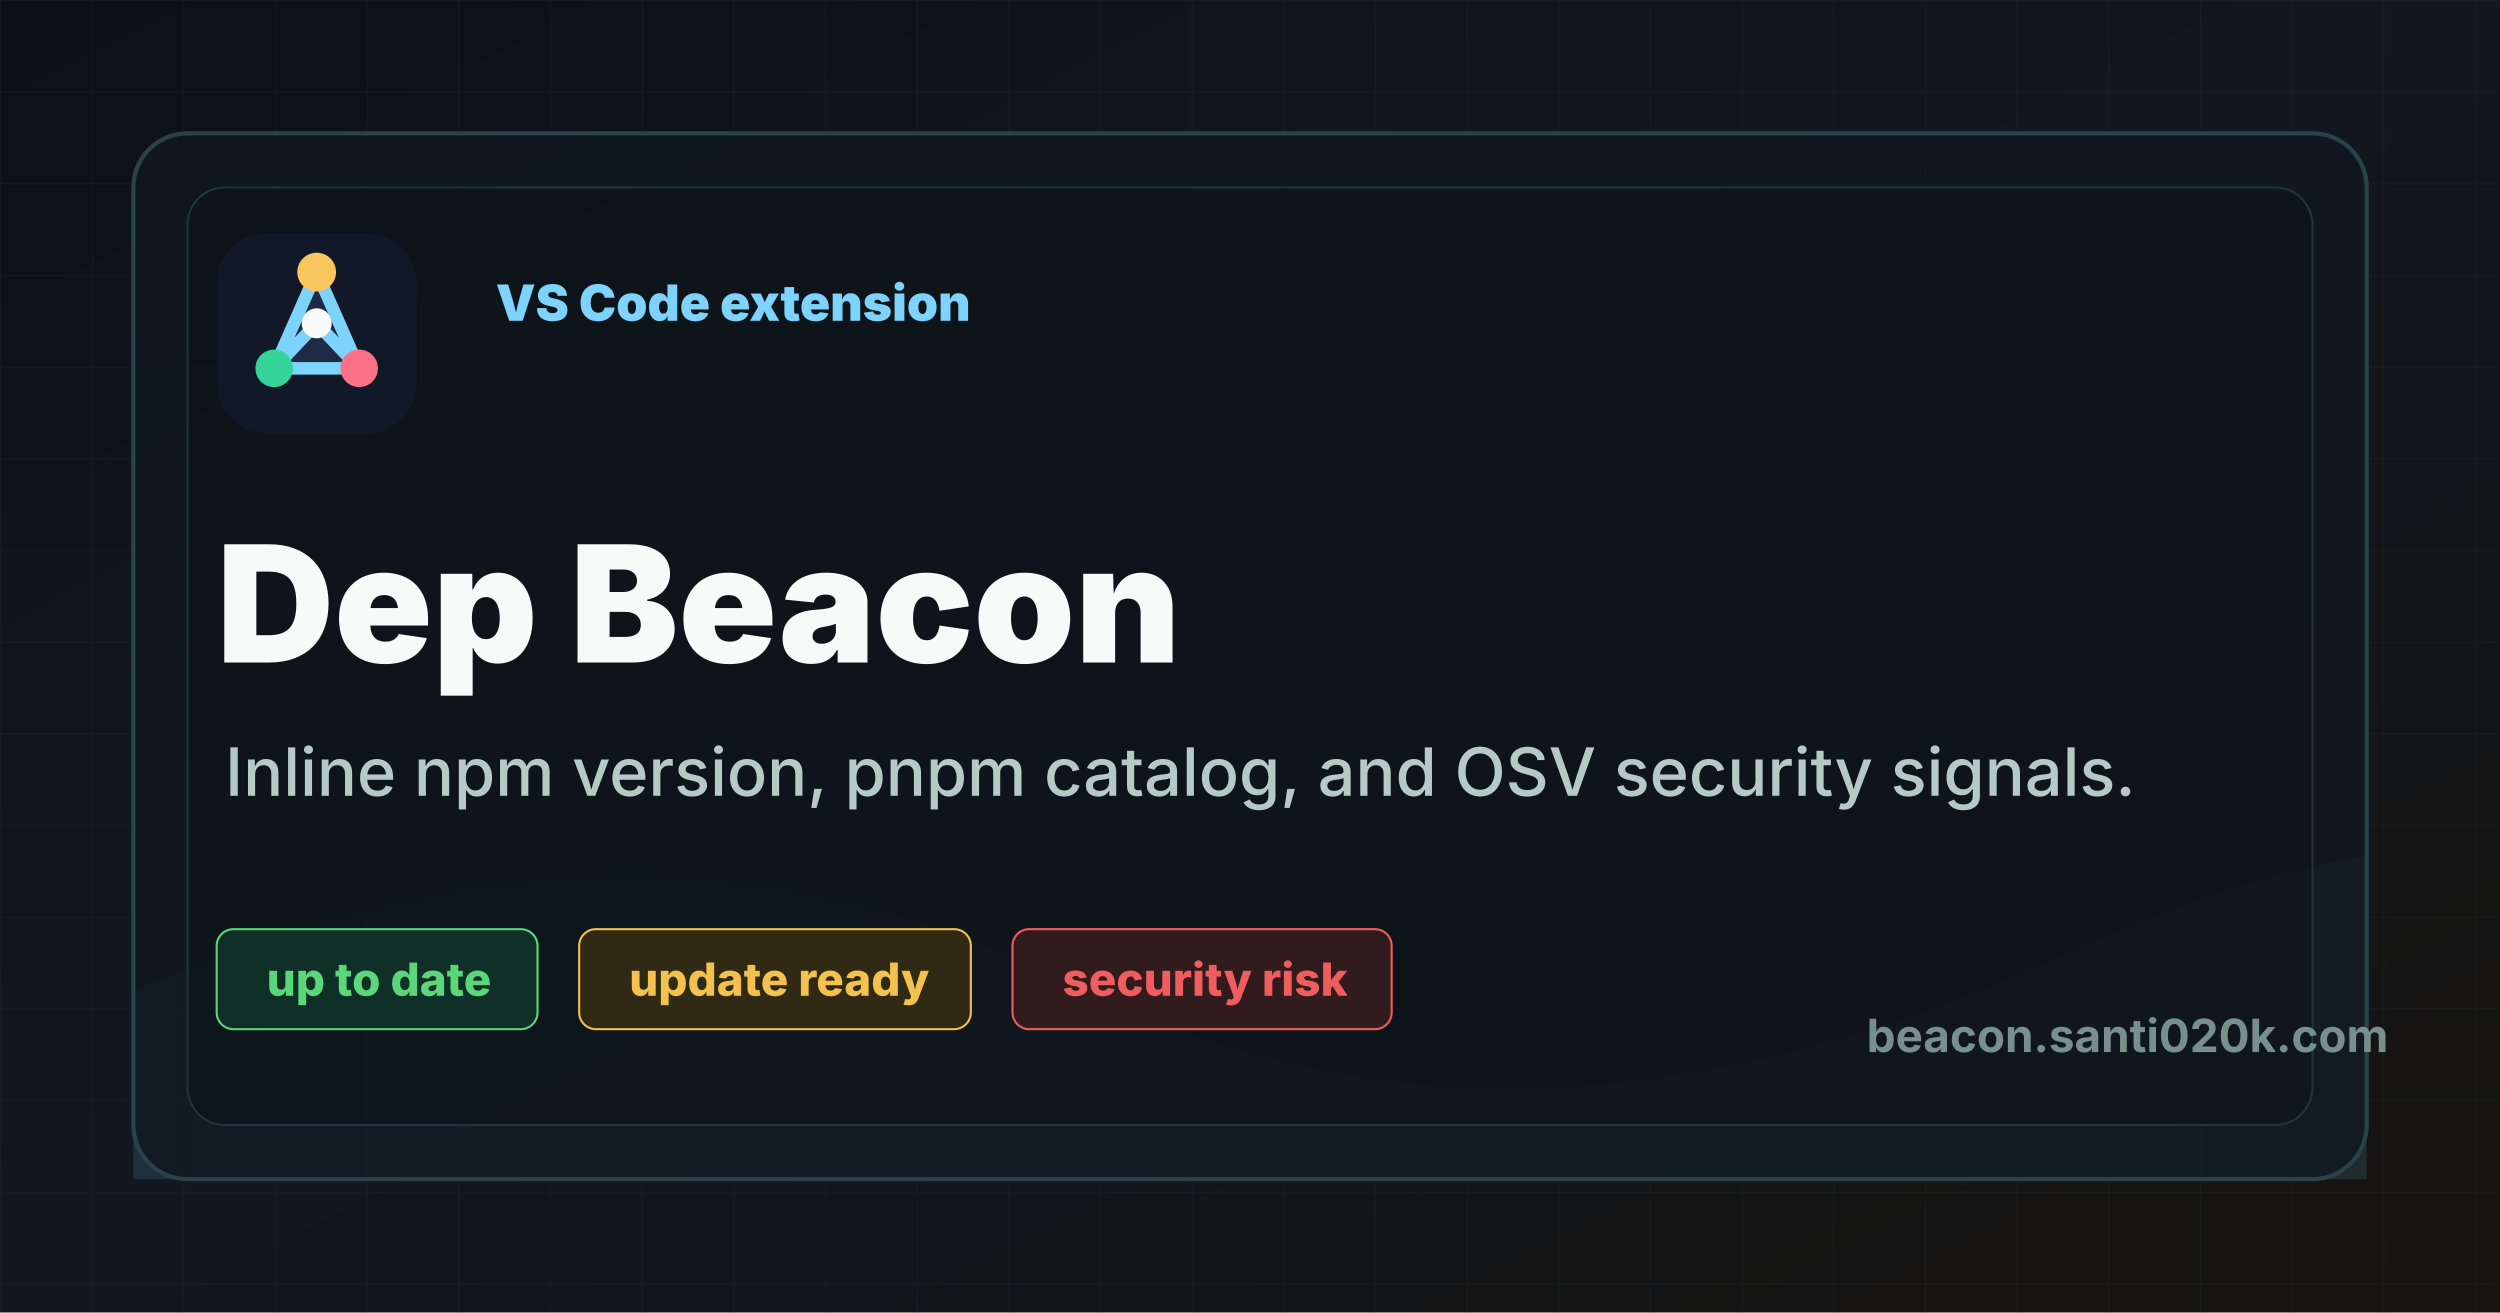
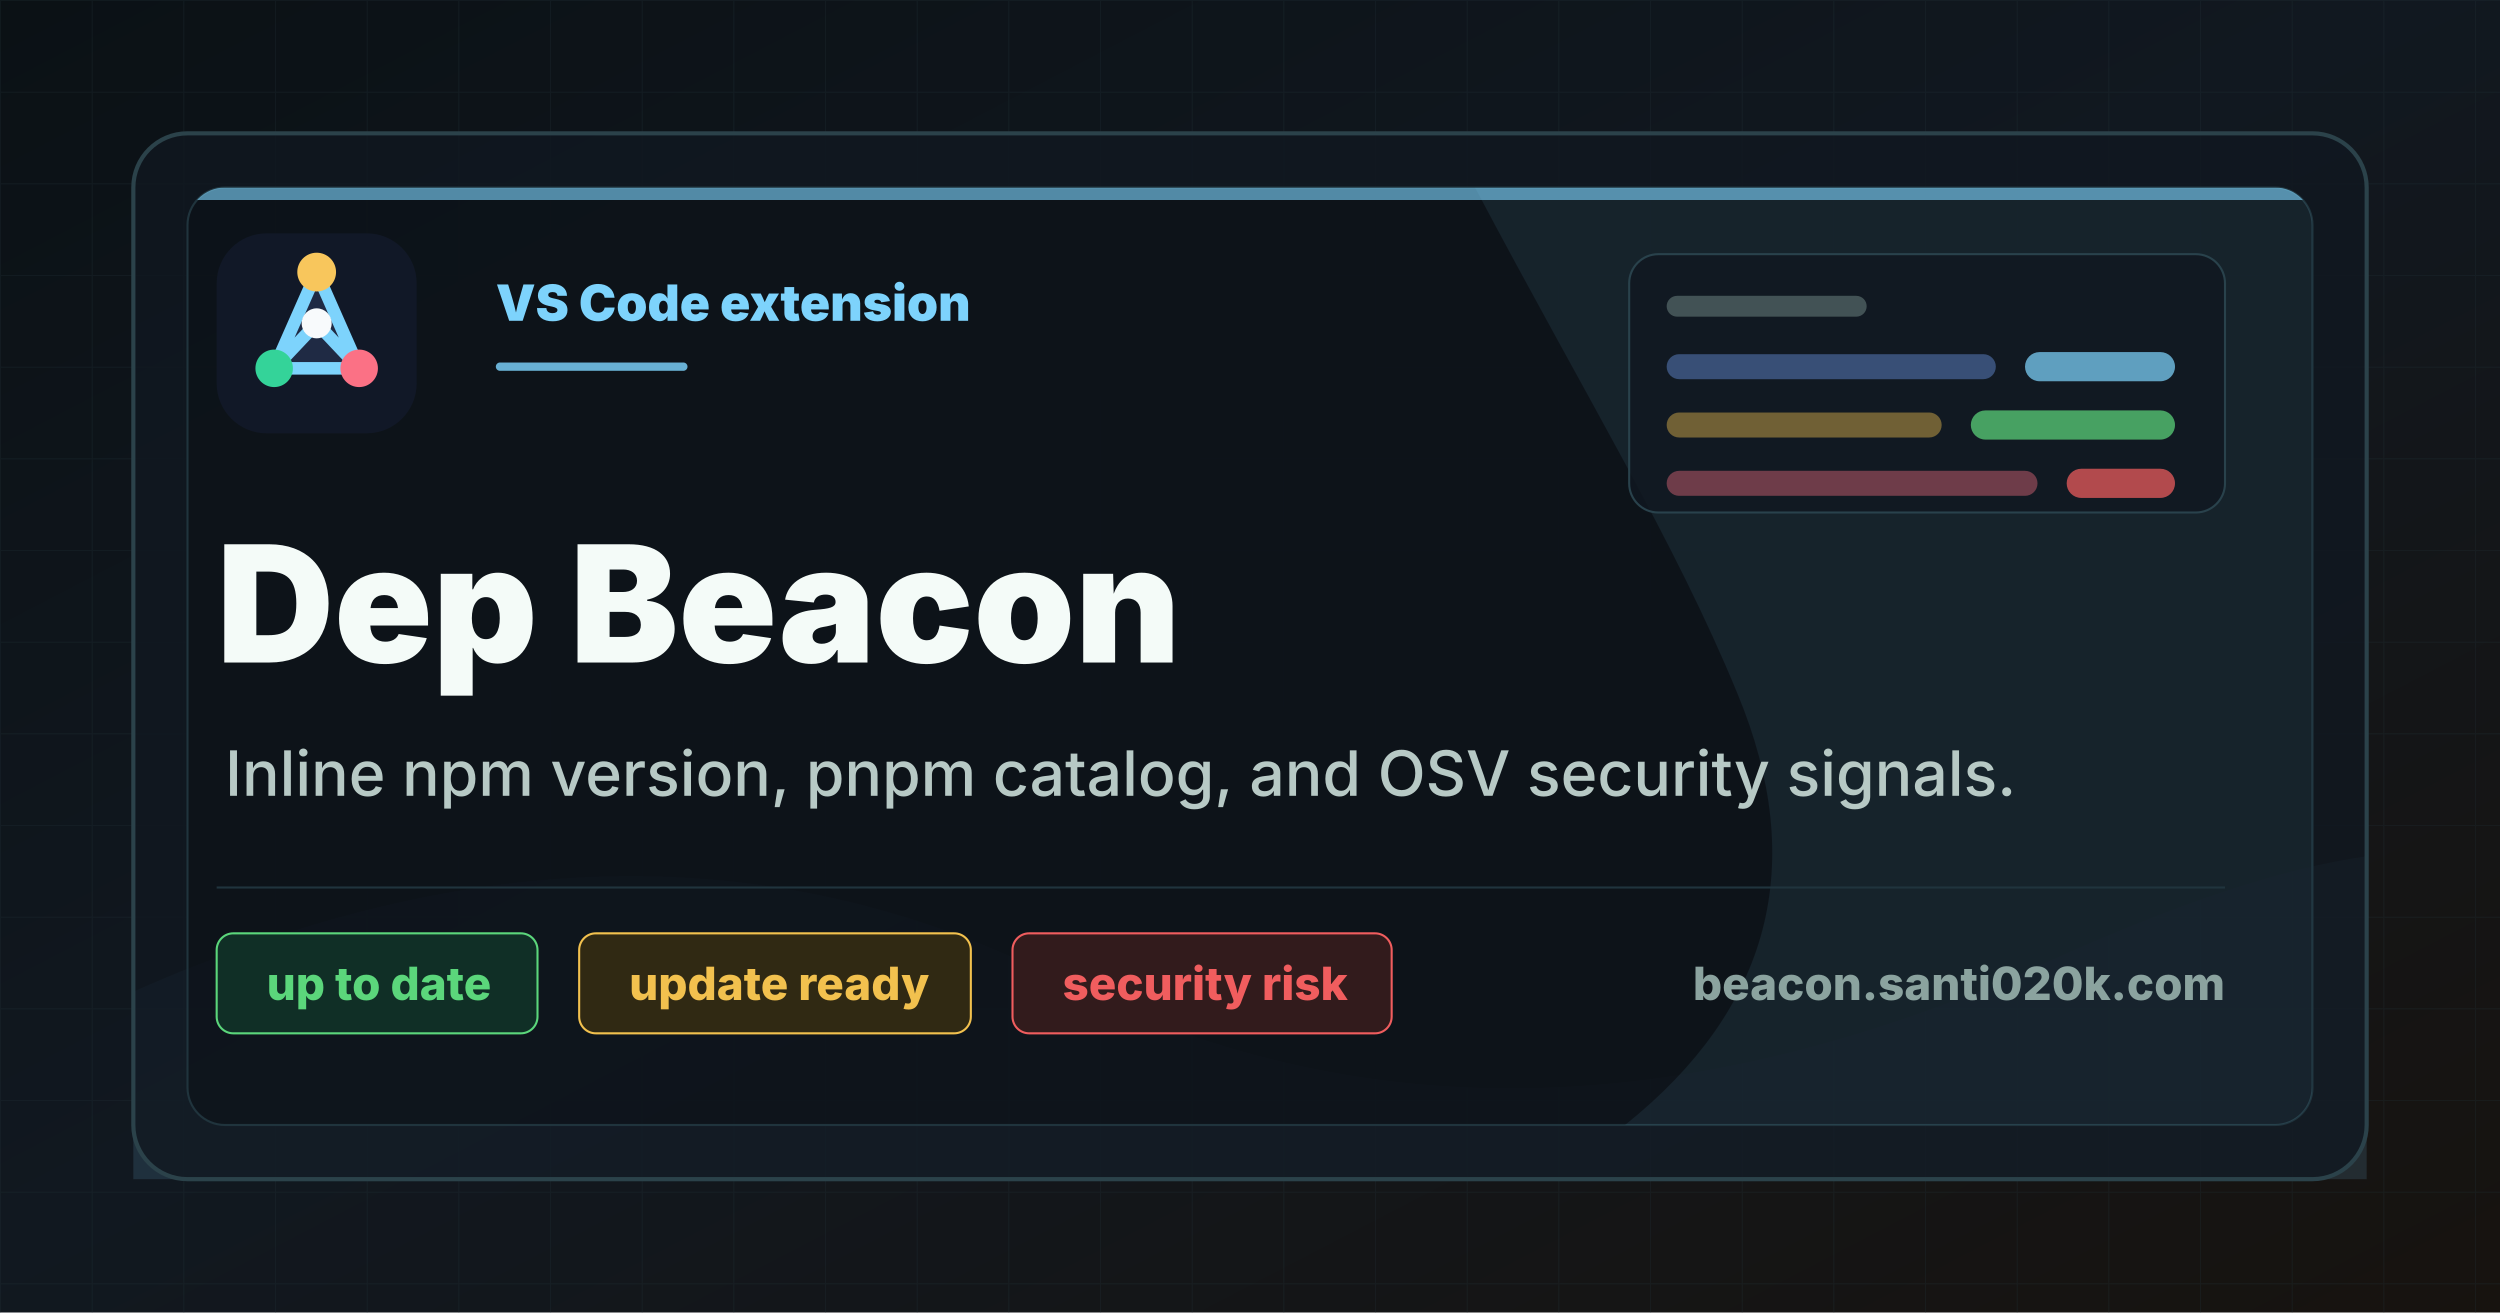
<svg xmlns="http://www.w3.org/2000/svg" viewBox="0 0 1200 630" role="img" aria-label="Dep Beacon social card">
  <defs>
    <linearGradient id="bg" x1="0" x2="1" y1="0" y2="1">
      <stop offset="0" stop-color="#0b1115" />
      <stop offset="0.48" stop-color="#111820" />
      <stop offset="1" stop-color="#17130f" />
    </linearGradient>
    <pattern id="grid" width="44" height="44" patternUnits="userSpaceOnUse">
      <path d="M44 0H0v44" fill="none" stroke="#24343b" stroke-opacity="0.55" />
    </pattern>
+     <clipPath id="inner-panel">
+       <rect x="90" y="90" width="1020" height="450" rx="18" />
+     </clipPath>
  </defs>
  <rect width="1200" height="630" fill="url(#bg)" />
  <rect width="1200" height="630" fill="url(#grid)" opacity="0.48" />
-   <path d="M64 476c162-72 310-74 444-6 142 72 300 70 474-8 62-28 112-45 154-51v155H64Z" fill="#7dd3fc" opacity="0.12" />
+   <path d="M64 476c162-72 310-74 444-6 142 72 300 70 474-8 62-28 112-45 154-51v155H64Z" fill="#7dd3fc" opacity="0.13" />
  <rect x="64" y="64" width="1072" height="502" rx="26" fill="#101820" fill-opacity="0.82" stroke="#2b424a" stroke-width="2" />
-   <rect x="90" y="90" width="1020" height="450" rx="18" fill="#0b1115" fill-opacity="0.44" stroke="#20343d" />
-   <g transform="translate(104 112) scale(3)">
-     <rect width="32" height="32" rx="8" fill="#111827" />
-     <path d="M16 6.2 9.2 21.6h13.6L16 6.2Z" fill="#1f2a44" />
-     <path d="M16 6.2 9.2 21.6M16 6.2l6.8 15.4M9.2 21.6h13.6M16 14.4l-6.8 7.2M16 14.4l6.8 7.2" fill="none" stroke="#7dd3fc" stroke-linecap="round" stroke-linejoin="round" stroke-width="2" />
-     <circle cx="16" cy="6.2" r="3.1" fill="#f8c65c" />
-     <circle cx="16" cy="14.4" r="2.4" fill="#f8fafc" />
-     <circle cx="9.2" cy="21.6" r="3" fill="#34d399" />
-     <circle cx="22.8" cy="21.6" r="3" fill="#fb7185" />
+   <rect x="90" y="90" width="1020" height="450" rx="18" fill="#0b1115" fill-opacity="0.58" stroke="#20343d" />
+   <g clip-path="url(#inner-panel)">
+     <path d="M90 90h1020v6H90Z" fill="#7dd3fc" opacity="0.62" />
+     <path d="M708 90h402v450H780c70-56 88-125 54-207-30-73-72-141-126-243Z" fill="#7dd3fc" opacity="0.08" />
+     <g transform="translate(782 122)">
+       <rect width="286" height="124" rx="14" fill="#101820" fill-opacity="0.82" stroke="#29424c" />
+       <rect x="18" y="20" width="96" height="10" rx="5" fill="#78908c" opacity="0.48" />
+       <rect x="18" y="48" width="158" height="12" rx="6" fill="#75a7ff" opacity="0.38" />
+       <rect x="190" y="47" width="72" height="14" rx="7" fill="#7dd3fc" opacity="0.72" />
+       <rect x="18" y="76" width="132" height="12" rx="6" fill="#f2c14e" opacity="0.42" />
+       <rect x="164" y="75" width="98" height="14" rx="7" fill="#5bd67b" opacity="0.72" />
+       <rect x="18" y="104" width="178" height="12" rx="6" fill="#fb7185" opacity="0.4" />
+       <rect x="210" y="103" width="52" height="14" rx="7" fill="#f05d5e" opacity="0.72" />
+     </g>
+     <g transform="translate(104 112) scale(3)">
+       <rect width="32" height="32" rx="8" fill="#111827" />
+       <path d="M16 6.2 9.2 21.6h13.6L16 6.2Z" fill="#1f2a44" />
+       <path d="M16 6.2 9.2 21.6M16 6.2l6.8 15.4M9.2 21.6h13.6M16 14.4l-6.8 7.2M16 14.4l6.8 7.2" fill="none" stroke="#7dd3fc" stroke-linecap="round" stroke-linejoin="round" stroke-width="2" />
+       <circle cx="16" cy="6.2" r="3.1" fill="#f8c65c" />
+       <circle cx="16" cy="14.4" r="2.4" fill="#f8fafc" />
+       <circle cx="9.2" cy="21.6" r="3" fill="#34d399" />
+       <circle cx="22.8" cy="21.6" r="3" fill="#fb7185" />
+     </g>
+     <text x="238" y="154" fill="#7dd3fc" font-family="Inter, Arial, sans-serif" font-size="24" font-weight="850" letter-spacing="0">VS Code extension</text>
+     <rect x="238" y="174" width="92" height="4" rx="2" fill="#7dd3fc" opacity="0.82" />
+     <text x="104" y="318" fill="#f4fbf8" font-family="Inter, Arial, sans-serif" font-size="78" font-weight="850" letter-spacing="0">Dep Beacon</text>
+     <text x="108" y="382" fill="#b7c9c5" font-family="Inter, Arial, sans-serif" font-size="30" font-weight="500" letter-spacing="0">Inline npm version, pnpm catalog, and OSV security signals.</text>
+     <path d="M104 426H1068" stroke="#20343d" stroke-width="1" />
+     <g font-family="Inter, Arial, sans-serif" font-size="22" font-weight="800" letter-spacing="0">
+       <rect x="104" y="448" width="154" height="48" rx="8" fill="#102f26" stroke="#5bd67b" />
+       <text x="128" y="480" fill="#5bd67b">up to date</text>
+       <rect x="278" y="448" width="188" height="48" rx="8" fill="#302913" stroke="#f2c14e" />
+       <text x="302" y="480" fill="#f2c14e">update ready</text>
+       <rect x="486" y="448" width="182" height="48" rx="8" fill="#321b1c" stroke="#f05d5e" />
+       <text x="510" y="480" fill="#f05d5e">security risk</text>
+     </g>
+     <text x="1068" y="480" text-anchor="end" fill="#8ba39f" font-family="Inter, Arial, sans-serif" font-size="22" font-weight="800" letter-spacing="0">beacon.santi020k.com</text>
  </g>
-   <text x="238" y="154" fill="#7dd3fc" font-family="Inter, Arial, sans-serif" font-size="24" font-weight="850" letter-spacing="0">VS Code extension</text>
-   <text x="104" y="318" fill="#f4fbf8" font-family="Inter, Arial, sans-serif" font-size="78" font-weight="850" letter-spacing="0">Dep Beacon</text>
-   <text x="108" y="382" fill="#b7c9c5" font-family="Inter, Arial, sans-serif" font-size="32" font-weight="500" letter-spacing="0">Inline npm version, pnpm catalog, and OSV security signals.</text>
-   <g font-family="Inter, Arial, sans-serif" font-size="22" font-weight="800" letter-spacing="0">
-     <rect x="104" y="446" width="154" height="48" rx="8" fill="#102f26" stroke="#5bd67b" />
-     <text x="128" y="478" fill="#5bd67b">up to date</text>
-     <rect x="278" y="446" width="188" height="48" rx="8" fill="#302913" stroke="#f2c14e" />
-     <text x="302" y="478" fill="#f2c14e">update ready</text>
-     <rect x="486" y="446" width="182" height="48" rx="8" fill="#321b1c" stroke="#f05d5e" />
-     <text x="510" y="478" fill="#f05d5e">security risk</text>
-   </g>
-   <text x="896" y="505" fill="#78908c" font-family="Inter, Arial, sans-serif" font-size="22" font-weight="700" letter-spacing="0">beacon.santi020k.com</text>
</svg>
